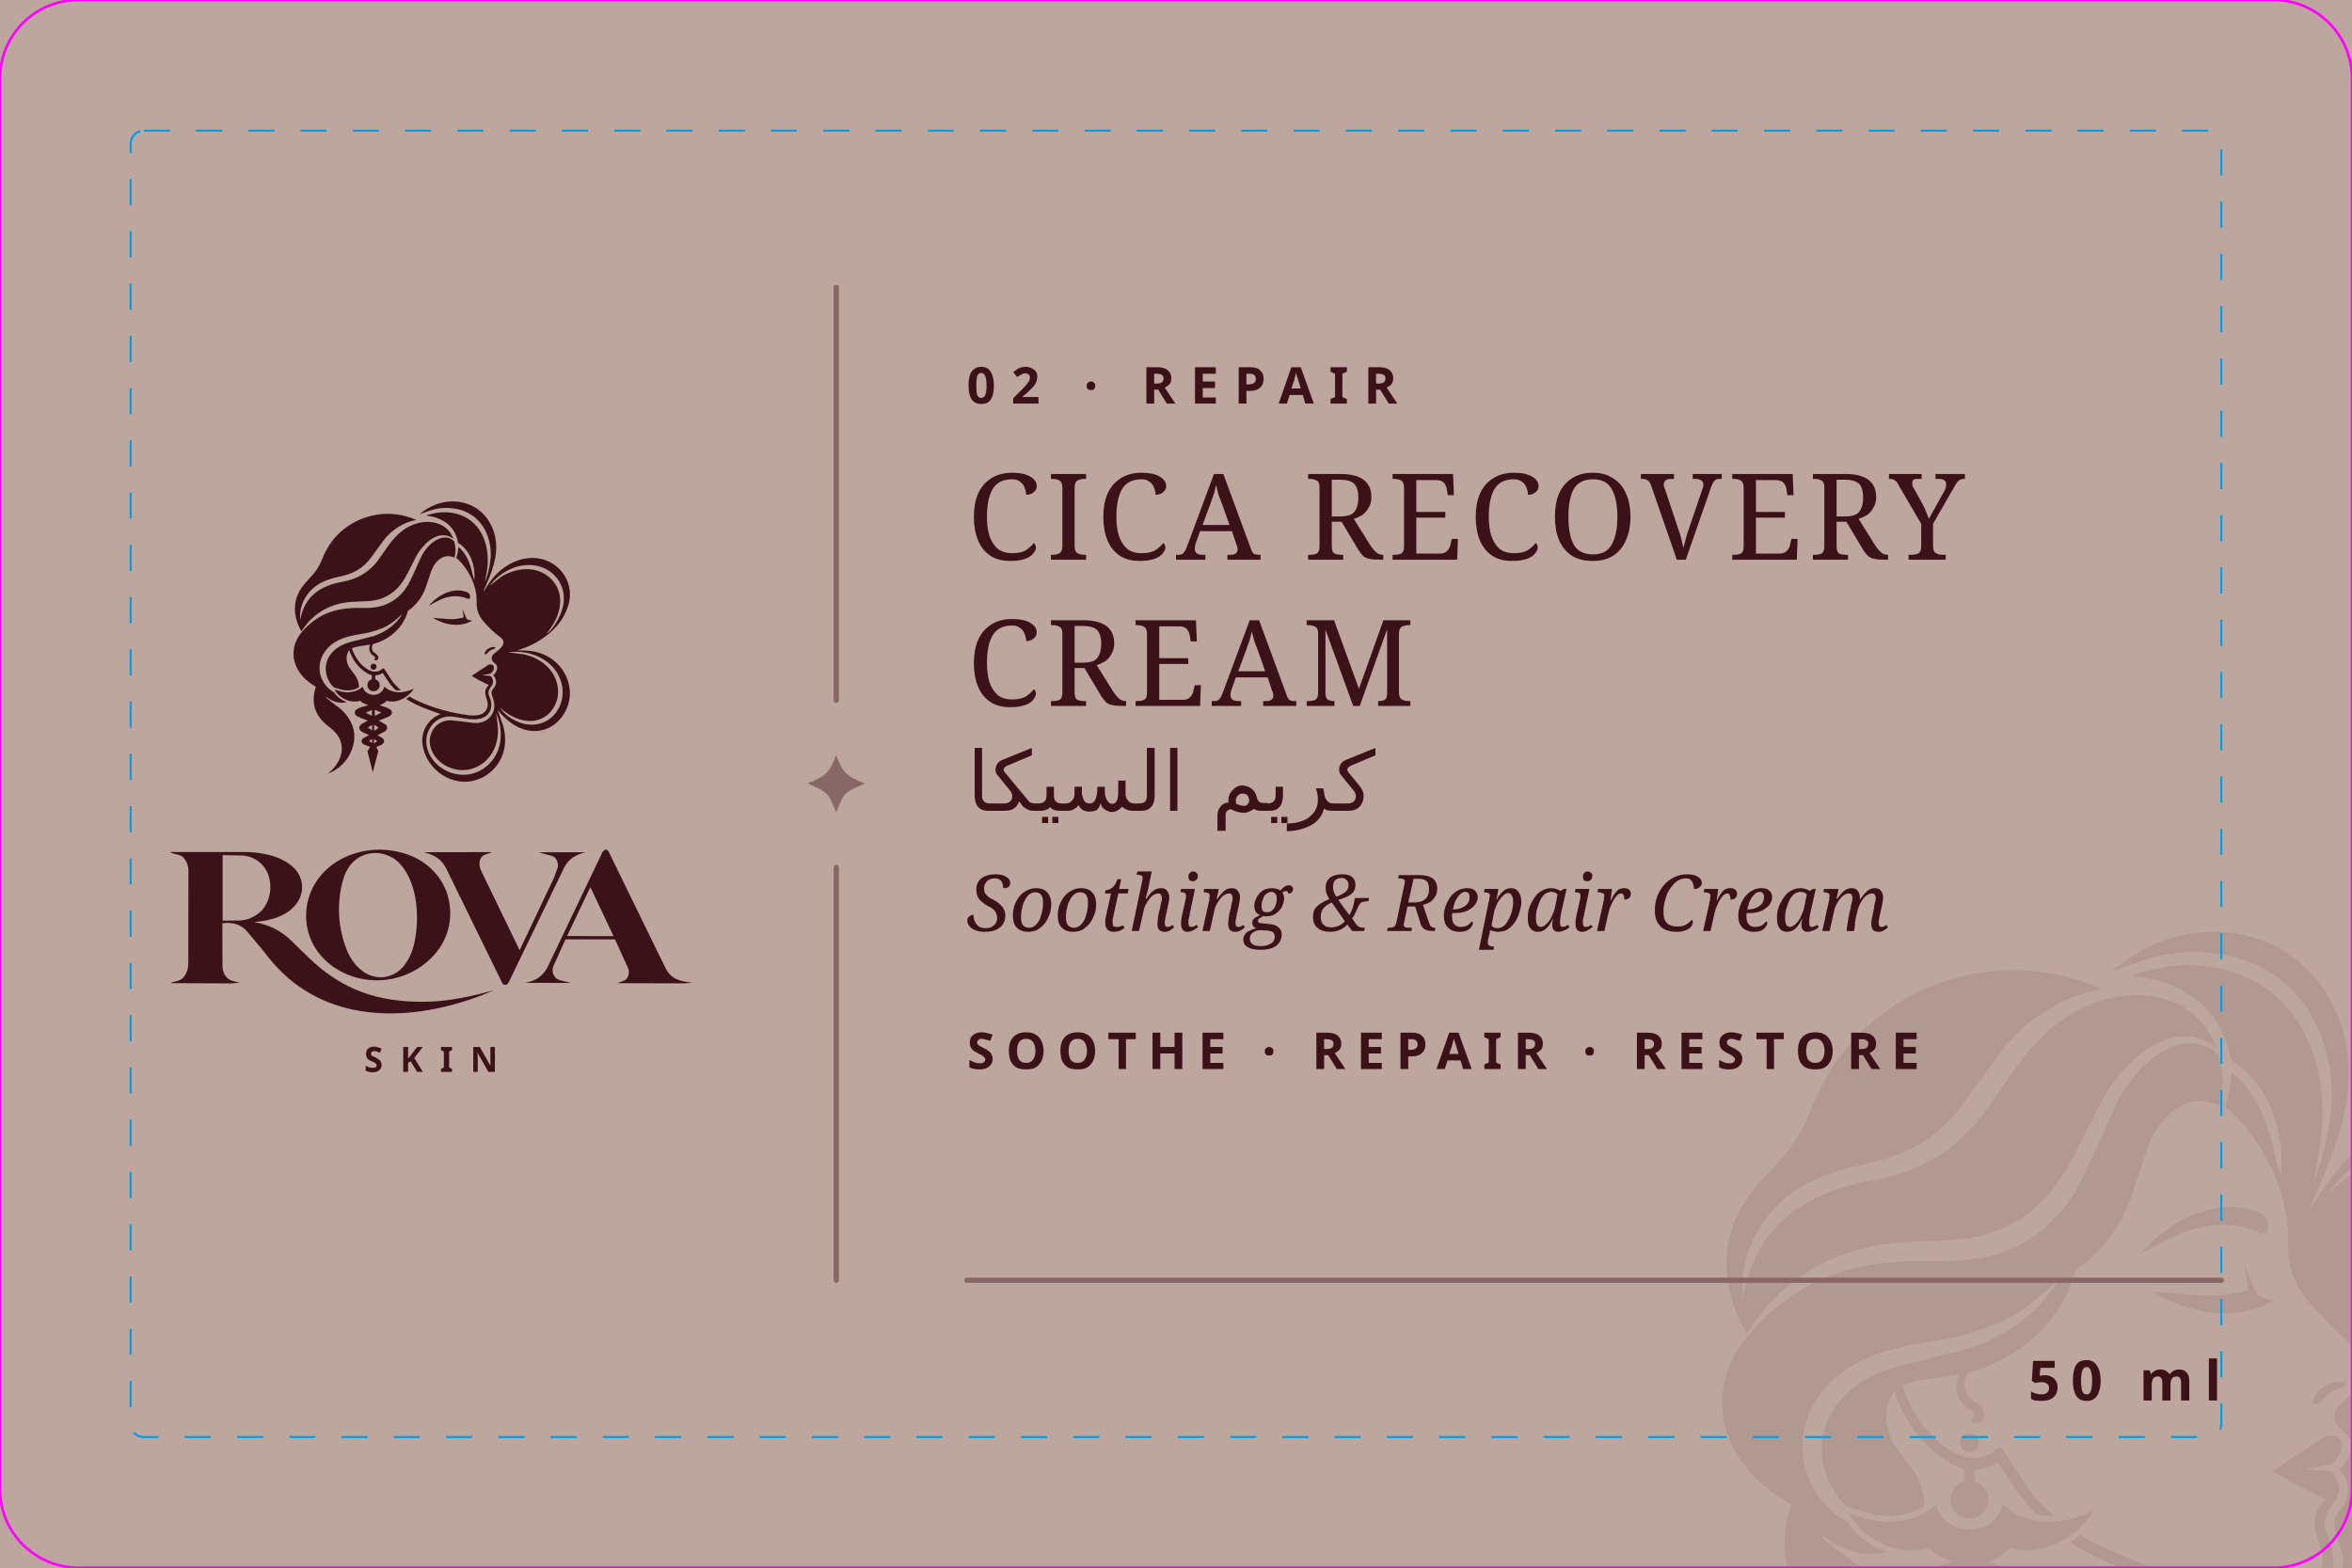
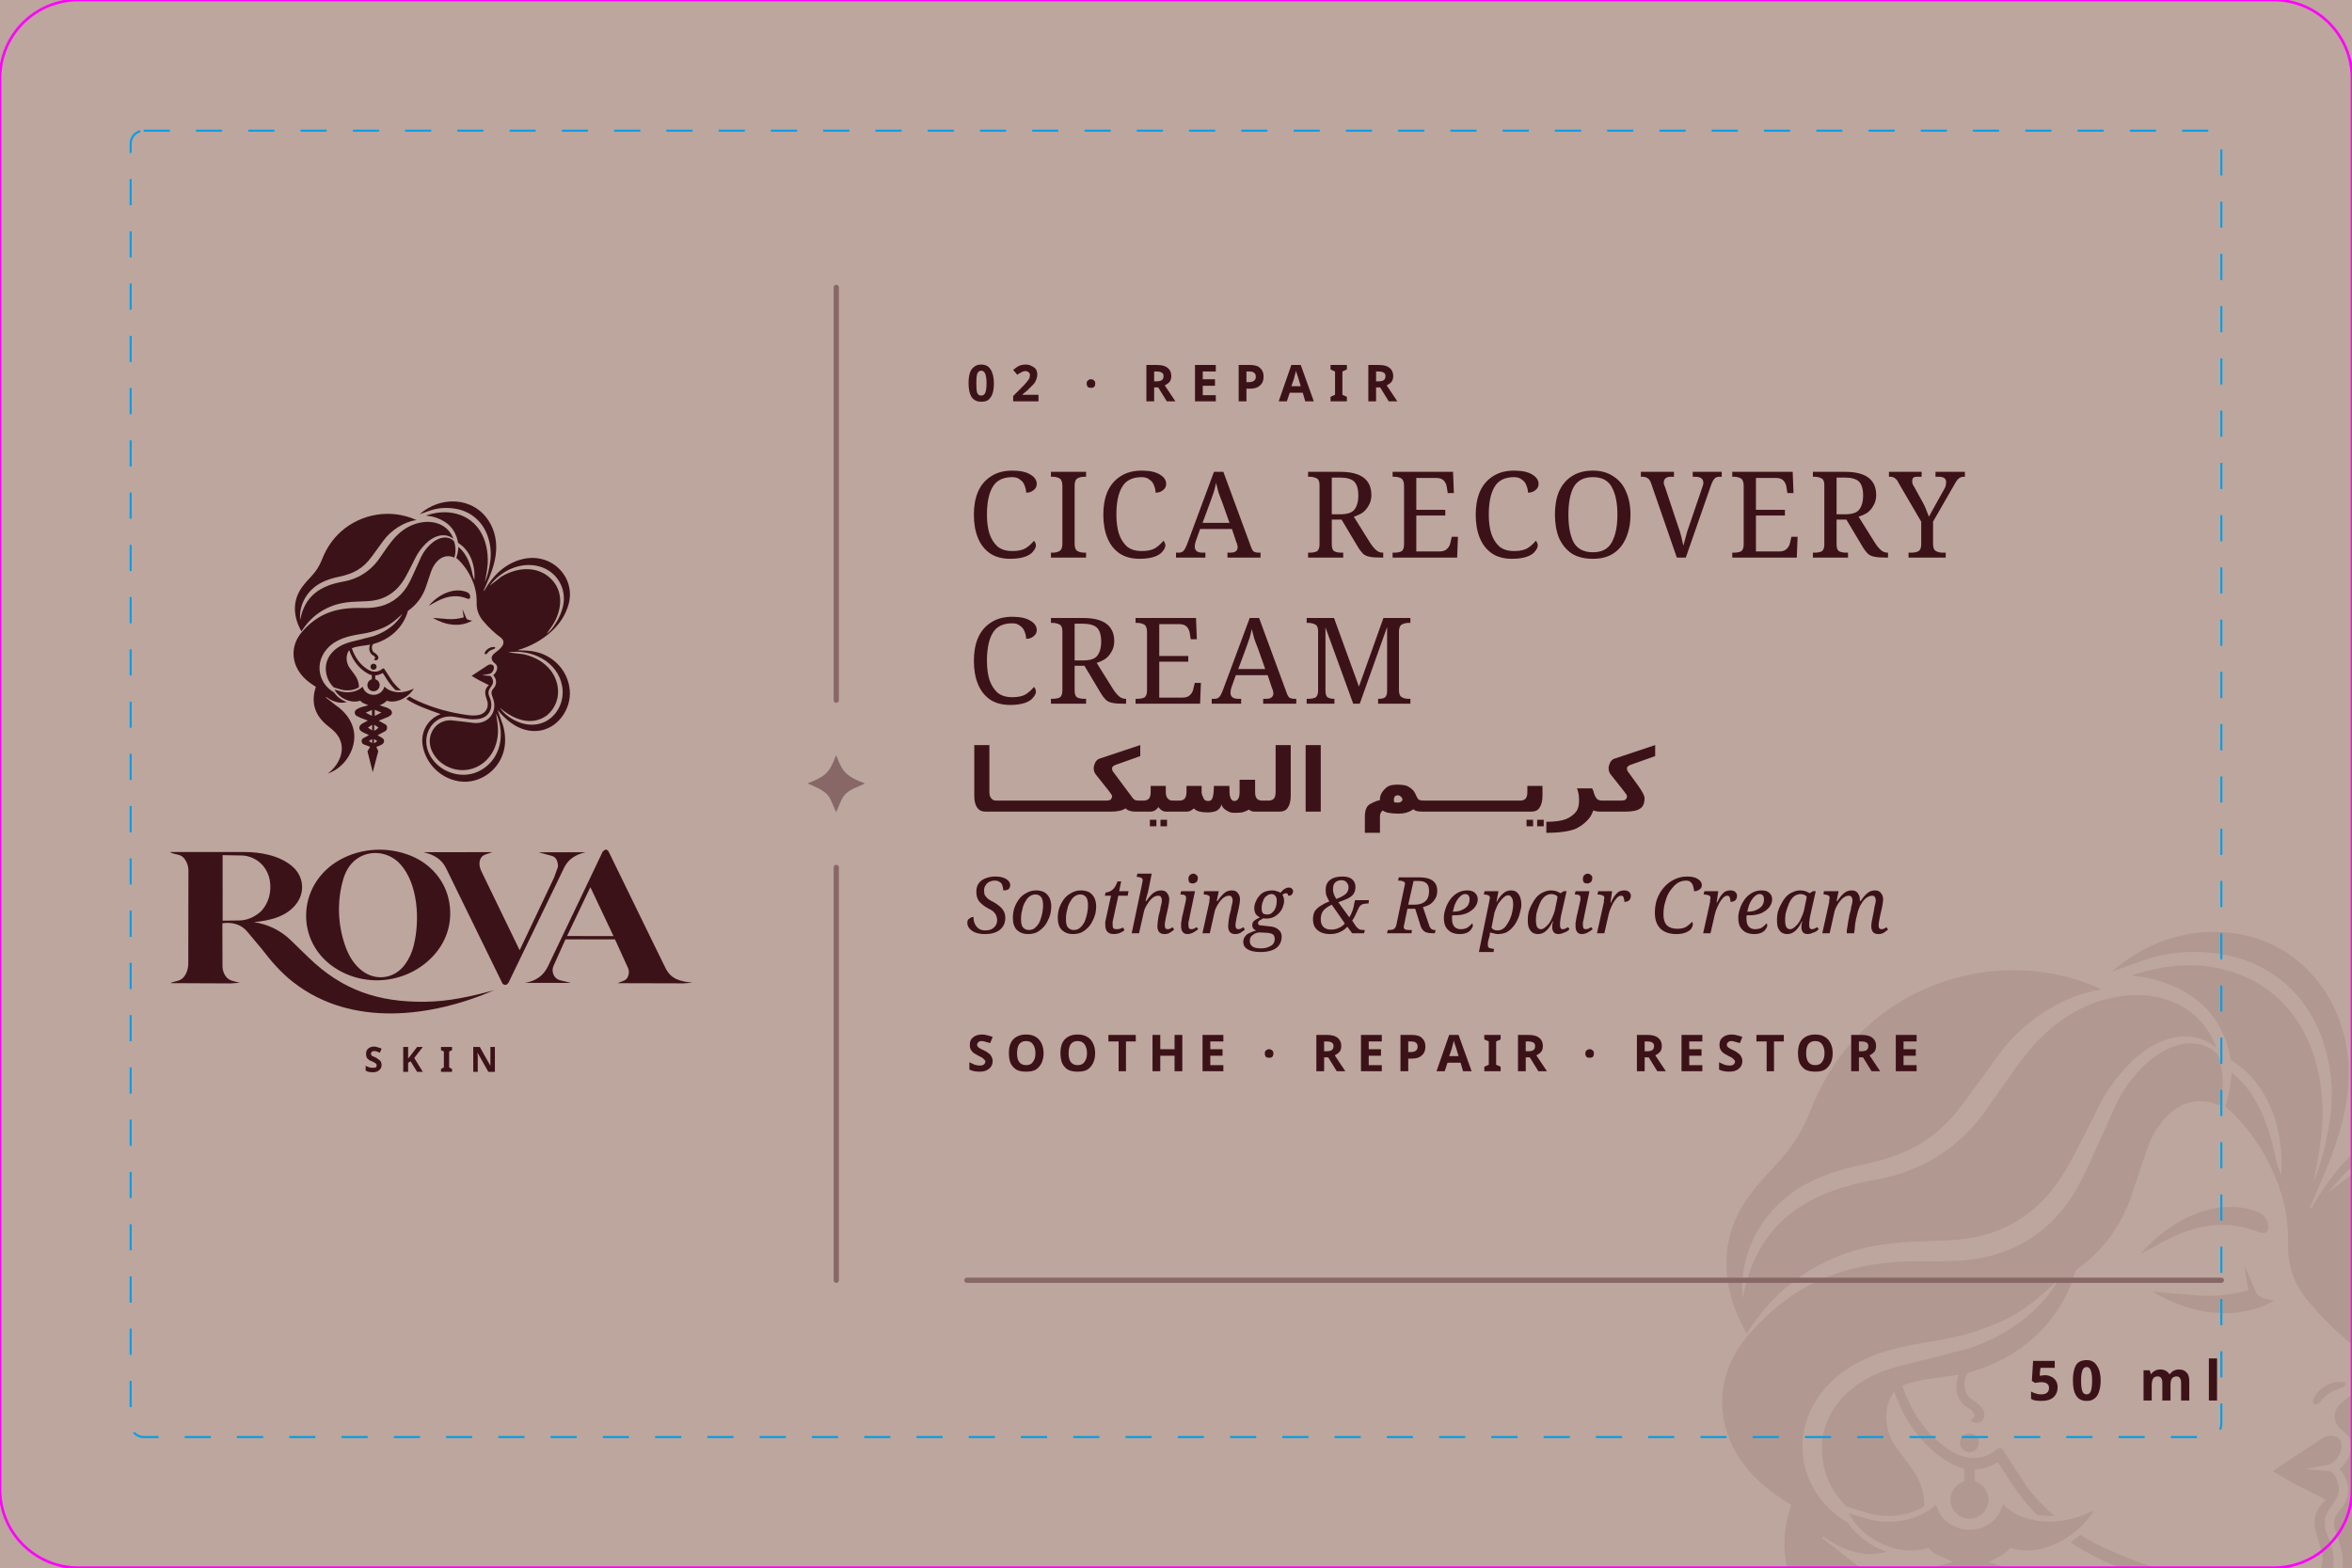
<svg xmlns="http://www.w3.org/2000/svg" width="90mm" height="60mm" viewBox="0 0 90 60">
  <defs>
    <clipPath id="clip0">
      <rect x="-3" y="-3" width="96" height="66" />
    </clipPath>
  </defs>
  <g id="Background">
    <rect x="-3" y="-3" width="96" height="66" fill="#BDA69D" id="field" />
  </g>
  <g id="Watermark" clip-path="url(#clip0)">
    <g id="mark" fill="#B19991" transform="translate(65.5 35) scale(0.08092)">
      <path d="M121.869 245.428C119.413 245.428 117.416 247.419 117.416 249.875C117.416 252.337 119.413 254.328 121.869 254.328C124.331 254.328 126.322 252.337 126.322 249.875C126.322 247.419 124.331 245.428 121.869 245.428" />
      <path d="M380.617 325.122C369.006 334.638 353.917 336.622 339.529 332.785C326.451 328.691 314.349 321.304 306.248 309.641C326.150 327.100 352.929 337.415 375.254 321.003C387.730 310.741 393.643 294.932 390.997 278.854C386.747 253.045 365.489 236.849 340.590 231.545L318.573 228.905C352.725 223.588 391.266 242.187 397.560 278.369C400.605 295.875 394.344 313.878 380.617 325.122M308.527 118.307L291.630 131.464C308.297 109.243 337.126 95.726 364.291 103.271C389.930 110.383 404.842 135.950 398.719 161.831C396.531 171.104 392.726 179.500 387.448 187.523C383.984 192.781 380.428 197.949 374.972 201.472C380.015 194.379 384.809 188.132 388.339 180.535C398.267 159.146 397.402 135.760 379.471 119.715C359.576 101.902 330.773 104.705 308.527 118.307M359.026 228.165C350.767 226.266 342.994 226.043 334.244 225.971C333.373 226.246 332.162 226.037 333.354 225.428C352.398 219.724 369.294 210.247 383.407 196.901C394.717 186.200 402.799 173.482 406.970 158.491C412.282 139.401 406.663 119.387 392.183 105.785C378.234 92.674 358.895 88.038 340.210 92.406C314.879 98.326 296.437 116.172 283.759 138.569C283.169 139.237 282.901 139.218 282.875 138.523L287.046 128.910C292.934 115.340 298.212 101.915 300.354 87.101C302.927 69.223 299.777 51.337 289.974 36.295C267.118 1.212 219.474 0.000 189.264 27.008L203.619 21.867C216.586 17.224 230.260 16.641 243.758 19.300C264.570 23.406 280.910 37.729 288.199 57.526C292.914 70.342 294.420 83.611 292.285 97.206C290.701 107.246 288.690 116.951 284.649 126.192C286.869 114.502 289.116 103.677 288.834 91.993C288.042 58.633 270.870 30.630 236.881 24.932C224.255 22.791 211.923 24.565 199.703 28.429C199.572 28.462 198.806 29.051 199.029 29.065L200.214 29.182C209.389 30.073 217.706 32.902 225.401 37.637C236.698 44.586 243.227 55.693 245.474 68.810C263.594 80.015 270.641 101.686 269.351 123.140C268.493 121.057 267.393 118.680 266.941 116.408C263.922 101.005 258.342 84.652 245.880 74.776C245.421 80.578 244.688 85.425 242.788 90.690C253.483 100.029 261.204 111.483 266.640 124.555C270.890 134.784 272.815 145.158 272.573 156.304C272.344 166.415 275.514 175.112 281.912 182.735C289.738 192.068 298.271 200.260 308.075 207.484C312.266 210.568 312.869 215.644 309.843 219.920C303.792 228.453 294.479 230.313 294.571 237.380C294.663 244.590 302.587 244.361 302.580 251.054C302.574 255.579 300.164 259.430 296.791 262.279C302.358 268.238 302.377 276.352 296.791 282.043C294.564 284.316 293.713 287.715 294.702 290.740L297.236 298.540C300.884 309.772 296.477 322.457 286.182 328.416C280.740 331.566 274.420 332.771 268.225 332.018L250.104 329.824L234.851 328.174C223.725 327.932 213.842 333.315 208.282 342.857C202.493 352.792 202.748 364.278 207.896 374.527C213.207 385.117 222.107 392.786 233.070 397.265C252.226 405.098 273.202 400.507 287.642 385.687C297.498 375.575 302.548 362.392 303.608 348.142C304.375 337.906 302.410 328.626 301.041 318.095C313.000 344.343 309.771 376.361 287.367 395.157C276.149 404.574 262.226 409.112 247.641 407.567C225.925 405.281 206.187 390.546 200.312 369.288C196.311 354.802 200.947 339.117 212.703 329.766C220.489 323.564 230.103 321.534 239.750 323.079L255.526 325.607C269.344 327.821 285.376 328.155 291.951 314.899C295.245 308.252 294.316 300.714 291.369 294.107C285.697 281.382 298.003 279.221 296.470 270.354C296.077 268.055 294.545 263.412 291.460 263.182L280.314 262.338L291.369 260.301C295.488 259.541 299.057 253.117 297.466 249.102C296.228 245.972 291.408 246.031 289.089 247.550L279.161 254.066L265.199 263.254L275.920 269.489L290.537 276.824C285.140 281.205 284.119 286.844 285.907 292.895L288.624 302.057C290.019 311.022 284.558 318.816 275.697 320.440C270.569 321.376 265.310 321.363 259.888 320.630C234.373 317.185 209.579 310.512 186.153 299.771C182.027 297.885 178.092 295.770 174.326 293.432C172.833 294.702 171.248 295.881 169.591 296.955C184.470 306.818 201.262 312.463 219.965 319.117C200.836 326.353 190.076 345.568 193.802 365.726C197.863 387.737 213.508 406.165 234.373 414.103C250.300 420.167 267.190 419.224 282.069 411.195C300.439 401.293 312.332 383.218 313.995 362.366C314.696 353.532 313.720 345.083 311.448 336.498L303.274 313.282C318.383 331.324 337.787 345.751 361.743 343.695C390.336 341.239 411.168 312.424 408.686 284.133C406.263 256.404 385.929 234.361 359.026 228.165" />
      <path d="M66.714 306.242L52.398 295.043C52.306 294.539 52.201 294.087 52.352 294.159L53.413 294.611C58.999 298.671 64.998 301.323 71.914 302.365C75.522 302.725 79.216 302.437 82.693 301.481C74.756 298.560 68.443 293.766 64.186 287.479C55.659 282.580 48.992 275.102 45.443 265.612C39.974 250.956 43.576 235.323 53.950 223.640C66.648 209.357 84.789 205.008 103.342 202.055C113.185 200.509 122.504 198.387 131.699 194.635C144.463 190.123 154.214 182.054 164.162 172.447C154.993 188.492 139.047 199.232 122.164 205.067L101.829 210.319C94.566 212.199 87.428 213.496 80.453 216.233C58.272 224.930 46.013 244.682 55.050 267.524C57.218 272.285 60.132 276.483 63.655 280.007L75.444 283.563C84.664 285.560 93.545 284.231 100.487 279.915C100.722 273.687 98.515 267.335 94.586 261.964L85.889 250.091C81.698 242.429 80.925 233.182 86.282 225.506C90.853 239.023 98.594 250.176 110.192 257.884C113.454 260.046 116.420 261.473 119.361 262.154L119.361 268.153C115.621 269.247 112.877 272.659 112.877 276.752C112.877 281.716 116.905 285.744 121.869 285.744C126.833 285.744 130.861 281.716 130.861 276.752C130.861 272.659 128.117 269.247 124.377 268.153L124.377 262.593C127.789 262.403 131.339 261.244 135.392 259.083C139.806 266.116 143.939 272.790 149.230 278.965C150.730 280.714 152.249 282.371 153.795 283.949C156.434 284.414 159.159 284.545 161.968 284.355C157.462 280.478 153.317 276.169 149.538 271.415L137.776 253.359C137.521 252.960 136.617 252.154 136.205 252.331L134.764 252.901C129.335 257.812 122.006 258.179 115.503 255.049C103.237 248.618 94.652 236.443 90.139 222.854C94.043 221.289 98.005 220.372 102.216 219.763L116.833 217.641C114.128 224.400 116.126 231.394 122.845 234.262L124.364 236.751C124.711 237.314 123.231 238.480 122.458 239.233C123.329 240.621 125.975 240.857 127.396 239.816C128.758 238.814 129.472 236.489 128.542 234.701C127.108 231.970 124.986 230.569 122.137 228.637C119.145 226.607 118.398 218.551 121.745 216.567C145.943 209.907 165.426 192.552 172.106 168.262C184.654 159.565 193.711 147.234 198.544 132.813L205.715 111.424C210.908 95.923 224.137 83.067 239.992 90.369C242.422 82.176 242.094 74.272 239.566 66.597C235.663 62.097 229.907 60.486 223.914 61.122C209.736 62.870 196.691 77.684 191.078 90.114L181.838 110.592C178.288 118.451 175.040 125.917 170.436 133.193C160.134 149.447 143.952 160.115 124.796 162.879C117.710 163.901 110.899 164.149 103.669 163.986C68.024 163.154 40.715 171.668 17.145 199.127C0.000 219.095 1.054 245.540 19.319 265.029C24.709 270.792 31.048 275.088 37.584 279.299C29.706 302.574 36.504 321.822 55.247 336.517C59.615 339.949 63.747 343.276 67.310 347.500C83.361 366.538 73.944 391.718 55.050 406.041C73.924 399.309 87.814 383.002 92.412 363.728C98.018 340.185 85.974 319.543 66.714 306.242" />
      <path d="M76.321 156.834C94.213 153.429 108.555 155.446 123.303 152.846C139.125 150.056 152.675 141.484 162.197 128.608C166.677 122.551 170.141 116.309 173.540 109.584L183.527 89.819C187.240 82.478 192.159 76.073 197.902 70.244C208.970 59.013 225.460 52.470 238.597 62.936C231.714 43.767 212.644 35.738 193.010 38.698C179.827 40.682 168.229 46.727 158.432 55.634C150.940 62.451 145.255 70.264 139.472 78.548L128.228 94.646C115.831 110.985 98.470 121.673 78.201 125.321C44.271 131.117 21.114 146.310 14.650 181.576C12.534 157.974 26.012 136.644 46.563 126.460C54.533 122.511 62.542 120.160 71.272 118.333C92.517 113.886 106.368 106.624 119.361 88.797L136.244 65.640C147.220 50.578 166.565 37.762 184.640 35.502C147.521 18.390 103.814 25.980 74.324 52.248C61.874 63.342 52.804 77.147 46.746 92.596C38.095 114.672 27.145 119.368 16.529 134.712C2.731 154.673 4.807 178.007 16.569 198.237C30.020 176.304 51.284 161.589 76.321 156.834" />
      <path d="M258.185 140.698C238.663 133.055 216.069 144.817 202.591 160.737C210.077 156.677 216.802 152.505 224.681 149.761C235.919 145.839 247.471 145.642 258.794 150.298C259.704 150.678 261.787 150.803 262.429 150.325C264.367 146.932 262.363 142.335 258.185 140.698" />
      <path d="M230.581 180.201L208.505 178.433C226.095 188.944 247.851 192.873 266.063 182.559C262.507 181.904 258.558 181.602 257.190 178.380L251.846 165.741L253.692 177.758C246.050 179.716 238.512 180.836 230.581 180.201" />
      <path d="M287.839 230.497C293.104 222.946 300.609 225.244 299.574 221.230C288.251 219.534 281.539 231.328 285.402 231.708C286.057 231.774 287.380 231.158 287.839 230.497" />
      <path d="M133.336 316.903L123.631 321.828L123.644 312.797L133.336 316.903M122.812 343.551L122.819 334.821C125.176 336.000 126.879 337.054 129.217 339.032C127.272 340.859 125.229 342.136 122.812 343.551M122.576 361.862L122.511 355.483L127.311 358.659L122.576 361.862M115.019 358.600L119.806 355.437L119.891 361.384L115.019 358.600M113.657 338.980L119.813 334.710L119.878 342.968L113.657 338.980M110.467 317.041L119.577 313.079L119.505 321.710L110.467 317.041M180.757 281.814C169.218 287.459 156.703 289.319 145.124 284.146C142.387 282.875 140.134 281.271 137.783 278.972C136.558 282.305 135.111 285.252 132.341 287.414C125.694 292.587 116.243 292.116 110.127 286.294C108.142 284.401 107.114 282.083 105.988 279.214C97.389 286.785 85.797 288.632 74.756 286.209L64.782 283.203C69.137 291.310 76.439 296.497 84.671 299.293C90.578 301.160 96.570 301.409 102.504 299.595C103.702 300.760 104.868 302.129 106.407 302.810L114.108 306.222L104.285 308.888C101.548 309.634 99.020 310.872 96.721 312.496C95.136 313.609 94.278 315.535 94.403 317.355C94.527 319.084 95.542 320.977 97.265 321.809L103.676 324.913L113.539 328.691C108.725 331.259 101.620 333.846 101.115 338.476C100.703 342.333 103.722 344.605 107.507 346.328L115.110 349.799L106.813 354.403C105.045 355.385 104.174 357.415 104.468 359.367C104.704 360.945 105.759 362.766 107.533 363.447L116.957 367.062L112.982 373.362L120.716 404.083L128.778 373.394L125.962 367.049C130.808 365.117 137.416 363.434 137.305 358.450C137.272 356.865 136.336 355.071 134.803 354.167L127.783 350.028L138.634 344.278C140.527 343.276 141.594 341.272 141.712 339.314C141.843 337.297 140.972 335.155 139.093 334.101L129.446 328.711L142.943 323.302C144.417 322.706 145.799 321.750 146.958 320.748C149.420 318.626 149.322 314.991 146.833 312.889C145.150 311.474 143.120 310.315 140.979 309.601L130.834 306.222C135.000 304.618 138.372 302.646 141.228 299.614C155.550 304.290 173.134 294.578 180.757 281.814" />
    </g>
  </g>
  <g id="Logo">
    <g id="mark-2" fill="#3C1219" transform="translate(11.103 18.976) scale(0.02618)">
      <path d="M121.869 245.428C119.413 245.428 117.416 247.419 117.416 249.875C117.416 252.337 119.413 254.328 121.869 254.328C124.331 254.328 126.322 252.337 126.322 249.875C126.322 247.419 124.331 245.428 121.869 245.428" />
      <path d="M380.617 325.122C369.006 334.638 353.917 336.622 339.529 332.785C326.451 328.691 314.349 321.304 306.248 309.641C326.150 327.100 352.929 337.415 375.254 321.003C387.730 310.741 393.643 294.932 390.997 278.854C386.747 253.045 365.489 236.849 340.590 231.545L318.573 228.905C352.725 223.588 391.266 242.187 397.560 278.369C400.605 295.875 394.344 313.878 380.617 325.122M308.527 118.307L291.630 131.464C308.297 109.243 337.126 95.726 364.291 103.271C389.930 110.383 404.842 135.950 398.719 161.831C396.531 171.104 392.726 179.500 387.448 187.523C383.984 192.781 380.428 197.949 374.972 201.472C380.015 194.379 384.809 188.132 388.339 180.535C398.267 159.146 397.402 135.760 379.471 119.715C359.576 101.902 330.773 104.705 308.527 118.307M359.026 228.165C350.767 226.266 342.994 226.043 334.244 225.971C333.373 226.246 332.162 226.037 333.354 225.428C352.398 219.724 369.294 210.247 383.407 196.901C394.717 186.200 402.799 173.482 406.970 158.491C412.282 139.401 406.663 119.387 392.183 105.785C378.234 92.674 358.895 88.038 340.210 92.406C314.879 98.326 296.437 116.172 283.759 138.569C283.169 139.237 282.901 139.218 282.875 138.523L287.046 128.910C292.934 115.340 298.212 101.915 300.354 87.101C302.927 69.223 299.777 51.337 289.974 36.295C267.118 1.212 219.474 0.000 189.264 27.008L203.619 21.867C216.586 17.224 230.260 16.641 243.758 19.300C264.570 23.406 280.910 37.729 288.199 57.526C292.914 70.342 294.420 83.611 292.285 97.206C290.701 107.246 288.690 116.951 284.649 126.192C286.869 114.502 289.116 103.677 288.834 91.993C288.042 58.633 270.870 30.630 236.881 24.932C224.255 22.791 211.923 24.565 199.703 28.429C199.572 28.462 198.806 29.051 199.029 29.065L200.214 29.182C209.389 30.073 217.706 32.902 225.401 37.637C236.698 44.586 243.227 55.693 245.474 68.810C263.594 80.015 270.641 101.686 269.351 123.140C268.493 121.057 267.393 118.680 266.941 116.408C263.922 101.005 258.342 84.652 245.880 74.776C245.421 80.578 244.688 85.425 242.788 90.690C253.483 100.029 261.204 111.483 266.640 124.555C270.890 134.784 272.815 145.158 272.573 156.304C272.344 166.415 275.514 175.112 281.912 182.735C289.738 192.068 298.271 200.260 308.075 207.484C312.266 210.568 312.869 215.644 309.843 219.920C303.792 228.453 294.479 230.313 294.571 237.380C294.663 244.590 302.587 244.361 302.580 251.054C302.574 255.579 300.164 259.430 296.791 262.279C302.358 268.238 302.377 276.352 296.791 282.043C294.564 284.316 293.713 287.715 294.702 290.740L297.236 298.540C300.884 309.772 296.477 322.457 286.182 328.416C280.740 331.566 274.420 332.771 268.225 332.018L250.104 329.824L234.851 328.174C223.725 327.932 213.842 333.315 208.282 342.857C202.493 352.792 202.748 364.278 207.896 374.527C213.207 385.117 222.107 392.786 233.070 397.265C252.226 405.098 273.202 400.507 287.642 385.687C297.498 375.575 302.548 362.392 303.608 348.142C304.375 337.906 302.410 328.626 301.041 318.095C313.000 344.343 309.771 376.361 287.367 395.157C276.149 404.574 262.226 409.112 247.641 407.567C225.925 405.281 206.187 390.546 200.312 369.288C196.311 354.802 200.947 339.117 212.703 329.766C220.489 323.564 230.103 321.534 239.750 323.079L255.526 325.607C269.344 327.821 285.376 328.155 291.951 314.899C295.245 308.252 294.316 300.714 291.369 294.107C285.697 281.382 298.003 279.221 296.470 270.354C296.077 268.055 294.545 263.412 291.460 263.182L280.314 262.338L291.369 260.301C295.488 259.541 299.057 253.117 297.466 249.102C296.228 245.972 291.408 246.031 289.089 247.550L279.161 254.066L265.199 263.254L275.920 269.489L290.537 276.824C285.140 281.205 284.119 286.844 285.907 292.895L288.624 302.057C290.019 311.022 284.558 318.816 275.697 320.440C270.569 321.376 265.310 321.363 259.888 320.630C234.373 317.185 209.579 310.512 186.153 299.771C182.027 297.885 178.092 295.770 174.326 293.432C172.833 294.702 171.248 295.881 169.591 296.955C184.470 306.818 201.262 312.463 219.965 319.117C200.836 326.353 190.076 345.568 193.802 365.726C197.863 387.737 213.508 406.165 234.373 414.103C250.300 420.167 267.190 419.224 282.069 411.195C300.439 401.293 312.332 383.218 313.995 362.366C314.696 353.532 313.720 345.083 311.448 336.498L303.274 313.282C318.383 331.324 337.787 345.751 361.743 343.695C390.336 341.239 411.168 312.424 408.686 284.133C406.263 256.404 385.929 234.361 359.026 228.165" />
      <path d="M66.714 306.242L52.398 295.043C52.306 294.539 52.201 294.087 52.352 294.159L53.413 294.611C58.999 298.671 64.998 301.323 71.914 302.365C75.522 302.725 79.216 302.437 82.693 301.481C74.756 298.560 68.443 293.766 64.186 287.479C55.659 282.580 48.992 275.102 45.443 265.612C39.974 250.956 43.576 235.323 53.950 223.640C66.648 209.357 84.789 205.008 103.342 202.055C113.185 200.509 122.504 198.387 131.699 194.635C144.463 190.123 154.214 182.054 164.162 172.447C154.993 188.492 139.047 199.232 122.164 205.067L101.829 210.319C94.566 212.199 87.428 213.496 80.453 216.233C58.272 224.930 46.013 244.682 55.050 267.524C57.218 272.285 60.132 276.483 63.655 280.007L75.444 283.563C84.664 285.560 93.545 284.231 100.487 279.915C100.722 273.687 98.515 267.335 94.586 261.964L85.889 250.091C81.698 242.429 80.925 233.182 86.282 225.506C90.853 239.023 98.594 250.176 110.192 257.884C113.454 260.046 116.420 261.473 119.361 262.154L119.361 268.153C115.621 269.247 112.877 272.659 112.877 276.752C112.877 281.716 116.905 285.744 121.869 285.744C126.833 285.744 130.861 281.716 130.861 276.752C130.861 272.659 128.117 269.247 124.377 268.153L124.377 262.593C127.789 262.403 131.339 261.244 135.392 259.083C139.806 266.116 143.939 272.790 149.230 278.965C150.730 280.714 152.249 282.371 153.795 283.949C156.434 284.414 159.159 284.545 161.968 284.355C157.462 280.478 153.317 276.169 149.538 271.415L137.776 253.359C137.521 252.960 136.617 252.154 136.205 252.331L134.764 252.901C129.335 257.812 122.006 258.179 115.503 255.049C103.237 248.618 94.652 236.443 90.139 222.854C94.043 221.289 98.005 220.372 102.216 219.763L116.833 217.641C114.128 224.400 116.126 231.394 122.845 234.262L124.364 236.751C124.711 237.314 123.231 238.480 122.458 239.233C123.329 240.621 125.975 240.857 127.396 239.816C128.758 238.814 129.472 236.489 128.542 234.701C127.108 231.970 124.986 230.569 122.137 228.637C119.145 226.607 118.398 218.551 121.745 216.567C145.943 209.907 165.426 192.552 172.106 168.262C184.654 159.565 193.711 147.234 198.544 132.813L205.715 111.424C210.908 95.923 224.137 83.067 239.992 90.369C242.422 82.176 242.094 74.272 239.566 66.597C235.663 62.097 229.907 60.486 223.914 61.122C209.736 62.870 196.691 77.684 191.078 90.114L181.838 110.592C178.288 118.451 175.040 125.917 170.436 133.193C160.134 149.447 143.952 160.115 124.796 162.879C117.710 163.901 110.899 164.149 103.669 163.986C68.024 163.154 40.715 171.668 17.145 199.127C0.000 219.095 1.054 245.540 19.319 265.029C24.709 270.792 31.048 275.088 37.584 279.299C29.706 302.574 36.504 321.822 55.247 336.517C59.615 339.949 63.747 343.276 67.310 347.500C83.361 366.538 73.944 391.718 55.050 406.041C73.924 399.309 87.814 383.002 92.412 363.728C98.018 340.185 85.974 319.543 66.714 306.242" />
      <path d="M76.321 156.834C94.213 153.429 108.555 155.446 123.303 152.846C139.125 150.056 152.675 141.484 162.197 128.608C166.677 122.551 170.141 116.309 173.540 109.584L183.527 89.819C187.240 82.478 192.159 76.073 197.902 70.244C208.970 59.013 225.460 52.470 238.597 62.936C231.714 43.767 212.644 35.738 193.010 38.698C179.827 40.682 168.229 46.727 158.432 55.634C150.940 62.451 145.255 70.264 139.472 78.548L128.228 94.646C115.831 110.985 98.470 121.673 78.201 125.321C44.271 131.117 21.114 146.310 14.650 181.576C12.534 157.974 26.012 136.644 46.563 126.460C54.533 122.511 62.542 120.160 71.272 118.333C92.517 113.886 106.368 106.624 119.361 88.797L136.244 65.640C147.220 50.578 166.565 37.762 184.640 35.502C147.521 18.390 103.814 25.980 74.324 52.248C61.874 63.342 52.804 77.147 46.746 92.596C38.095 114.672 27.145 119.368 16.529 134.712C2.731 154.673 4.807 178.007 16.569 198.237C30.020 176.304 51.284 161.589 76.321 156.834" />
      <path d="M258.185 140.698C238.663 133.055 216.069 144.817 202.591 160.737C210.077 156.677 216.802 152.505 224.681 149.761C235.919 145.839 247.471 145.642 258.794 150.298C259.704 150.678 261.787 150.803 262.429 150.325C264.367 146.932 262.363 142.335 258.185 140.698" />
      <path d="M230.581 180.201L208.505 178.433C226.095 188.944 247.851 192.873 266.063 182.559C262.507 181.904 258.558 181.602 257.190 178.380L251.846 165.741L253.692 177.758C246.050 179.716 238.512 180.836 230.581 180.201" />
      <path d="M287.839 230.497C293.104 222.946 300.609 225.244 299.574 221.230C288.251 219.534 281.539 231.328 285.402 231.708C286.057 231.774 287.380 231.158 287.839 230.497" />
      <path d="M133.336 316.903L123.631 321.828L123.644 312.797L133.336 316.903M122.812 343.551L122.819 334.821C125.176 336.000 126.879 337.054 129.217 339.032C127.272 340.859 125.229 342.136 122.812 343.551M122.576 361.862L122.511 355.483L127.311 358.659L122.576 361.862M115.019 358.600L119.806 355.437L119.891 361.384L115.019 358.600M113.657 338.980L119.813 334.710L119.878 342.968L113.657 338.980M110.467 317.041L119.577 313.079L119.505 321.710L110.467 317.041M180.757 281.814C169.218 287.459 156.703 289.319 145.124 284.146C142.387 282.875 140.134 281.271 137.783 278.972C136.558 282.305 135.111 285.252 132.341 287.414C125.694 292.587 116.243 292.116 110.127 286.294C108.142 284.401 107.114 282.083 105.988 279.214C97.389 286.785 85.797 288.632 74.756 286.209L64.782 283.203C69.137 291.310 76.439 296.497 84.671 299.293C90.578 301.160 96.570 301.409 102.504 299.595C103.702 300.760 104.868 302.129 106.407 302.810L114.108 306.222L104.285 308.888C101.548 309.634 99.020 310.872 96.721 312.496C95.136 313.609 94.278 315.535 94.403 317.355C94.527 319.084 95.542 320.977 97.265 321.809L103.676 324.913L113.539 328.691C108.725 331.259 101.620 333.846 101.115 338.476C100.703 342.333 103.722 344.605 107.507 346.328L115.110 349.799L106.813 354.403C105.045 355.385 104.174 357.415 104.468 359.367C104.704 360.945 105.759 362.766 107.533 363.447L116.957 367.062L112.982 373.362L120.716 404.083L128.778 373.394L125.962 367.049C130.808 365.117 137.416 363.434 137.305 358.450C137.272 356.865 136.336 355.071 134.803 354.167L127.783 350.028L138.634 344.278C140.527 343.276 141.594 341.272 141.712 339.314C141.843 337.297 140.972 335.155 139.093 334.101L129.446 328.711L142.943 323.302C144.417 322.706 145.799 321.750 146.958 320.748C149.420 318.626 149.322 314.991 146.833 312.889C145.150 311.474 143.120 310.315 140.979 309.601L130.834 306.222C135.000 304.618 138.372 302.646 141.228 299.614C155.550 304.290 173.134 294.578 180.757 281.814" />
    </g>
    <g id="wordmark" fill="#3C1219" transform="translate(6.5 32.396) scale(0.051751)">
      <path d="M67.868 47.511C73.248 41.317 75.140 33.602 73.979 25.712C72.458 15.373 64.584 7.684 54.121 6.701L39.013 6.428L39.016 54.878L51.190 54.747C57.472 54.682 63.233 51.934 67.868 47.511M239.830 106.297C193.351 126.408 134.495 133.922 91.493 100.605C82.191 93.397 74.808 84.818 67.721 75.539L56.998 62.747C52.567 57.459 45.619 55.784 38.823 56.857L38.913 88.482C38.923 92.219 40.581 96.372 43.728 98.294C46.062 99.717 48.830 99.959 51.733 100.796L45.151 101.297L0.270 101.099C3.553 99.553 7.087 99.813 9.670 97.226C12.406 94.489 13.612 90.351 13.620 86.203L13.726 17.871C13.731 14.338 12.344 10.779 10.169 8.376C7.452 5.373 3.674 6.335 0.000 4.130L54.571 4.097C67.253 4.089 81.256 6.706 90.664 14.853C98.642 21.762 100.103 33.038 94.071 41.654C87.028 51.710 74.489 54.824 62.111 55.961C72.404 57.536 81.727 61.931 89.285 69.263L102.429 82.013C127.316 106.153 153.821 115.296 188.784 114.861C206.238 114.645 222.419 111.030 239.830 106.297" />
      <path d="M173.738 87.427C176.967 83.030 179.052 78.390 180.338 73.169C185.011 54.229 183.467 27.439 170.279 12.987C161.471 3.338 146.461 1.948 136.536 10.525C132.336 14.156 129.678 19.086 128.121 24.523C123.438 40.879 124.133 58.414 129.964 74.365C132.560 81.468 136.441 87.641 142.261 92.052C152.398 99.730 166.100 97.821 173.738 87.427M121.670 89.571C108.966 81.115 101.253 67.731 100.765 52.747C100.180 34.788 109.910 18.762 125.486 10.013C141.788 0.854 161.731 0.000 178.835 7.156C192.705 12.962 202.674 24.729 205.909 38.082C209.736 53.867 205.562 69.157 194.957 80.721C176.298 101.068 144.896 105.026 121.670 89.571" />
      <path d="M328.040 66.288L310.912 30.102L293.671 66.275L328.040 66.288M338.842 90.062L329.123 68.717L292.495 68.730L283.710 88.215C281.762 92.533 283.941 97.803 288.409 98.912L296.543 100.935L262.606 100.888C270.599 99.499 276.258 95.726 279.747 88.279L320.124 3.659L322.114 2.311C322.636 1.956 324.062 3.060 324.381 3.711L357.321 71.244L366.444 89.854C370.697 98.531 377.774 99.810 386.466 100.760L379.933 101.259L330.963 101.133C333.760 99.892 336.231 99.542 337.751 97.824C339.200 96.187 339.975 92.546 338.842 90.062" />
      <path d="M282.423 6.968L272.601 4.331L307.299 4.267C300.328 5.993 294.693 9.153 291.530 15.692L250.594 100.345C250.216 101.128 249.374 101.941 248.862 102.260C248.252 102.641 246.292 102.111 245.934 101.377L204.288 16.207C200.871 9.223 195.217 6.114 187.603 4.256L238.340 4.210C234.941 5.738 231.660 5.635 229.926 8.667C228.307 11.500 228.814 15.208 230.322 18.324L258.636 76.761L284.147 22.895L286.973 14.989C286.993 11.737 286.039 7.939 282.423 6.968" />
    </g>
    <text x="16.5" y="41.024" font-family="Syne" font-size="1.333" font-weight="700" letter-spacing="0.64" text-anchor="middle" fill="#3C1219" id="skin">SKIN</text>
  </g>
  <g id="Rules">
    <line x1="32" y1="11" x2="32" y2="26.8" stroke="#876866" stroke-width="0.2" stroke-linecap="round" />
    <g id="sparkle" fill="#876866" transform="translate(30.9 28.9) scale(0.101819)">
      <path d="M10.754 21.493C9.524 19.081 8.885 16.151 7.095 14.510C5.113 12.691 2.390 11.714 0.000 10.620C6.749 7.980 8.192 6.786 10.758 0.000C13.154 6.594 14.735 8.025 21.607 10.670C19.248 11.820 16.418 12.628 14.468 14.441C12.639 16.141 11.950 18.967 10.754 21.493" />
    </g>
    <line x1="32" y1="33.2" x2="32" y2="49" stroke="#876866" stroke-width="0.2" stroke-linecap="round" />
    <line x1="37" y1="49" x2="85" y2="49" stroke="#876866" stroke-width="0.2" stroke-linecap="round" />
  </g>
  <g id="Text">
-     <text x="37" y="15.445" font-family="Syne" font-size="1.94" font-weight="700" letter-spacing="0.582" text-anchor="start" fill="#3C1219" id="step">02 · REPAIR</text>
-     <text x="37" y="21.423" font-family="Georgia" font-size="4.586" letter-spacing="0.229" text-anchor="start" fill="#3C1219" id="name">CICA RECOVERY</text>
-     <text x="37" y="27.018" font-family="Georgia" font-size="4.586" letter-spacing="0.229" text-anchor="start" fill="#3C1219" id="name-2">CREAM</text>
-     <text x="37" y="35.631" font-family="Georgia" font-size="2.999" font-style="italic" text-anchor="start" fill="#3C1219" id="descriptor">Soothing &amp; Repair Cream</text>
-     <text x="37" y="40.916" font-family="Syne" font-size="1.94" font-weight="700" letter-spacing="0.427" text-anchor="start" fill="#3C1219" id="benefits_caps">SOOTHE · REPAIR · RESTORE</text>
+     <text x="37" y="15.36" font-family="Syne" font-size="1.94" font-weight="700" letter-spacing="0.582" text-anchor="start" fill="#3C1219" id="step">02 · REPAIR</text>
+     <text x="37" y="21.338" font-family="Georgia" font-size="4.586" letter-spacing="0.229" text-anchor="start" fill="#3C1219" id="name">CICA RECOVERY</text>
+     <text x="37" y="26.933" font-family="Georgia" font-size="4.586" letter-spacing="0.229" text-anchor="start" fill="#3C1219" id="name-2">CREAM</text>
+     <text x="37" y="35.717" font-family="Georgia" font-size="2.999" font-style="italic" text-anchor="start" fill="#3C1219" id="descriptor">Soothing &amp; Repair Cream</text>
+     <text x="37" y="41.001" font-family="Syne" font-size="1.94" font-weight="700" letter-spacing="0.427" text-anchor="start" fill="#3C1219" id="benefits_caps">SOOTHE · REPAIR · RESTORE</text>
    <text x="85" y="53.6" font-family="Syne" font-size="2.117" font-weight="700" letter-spacing="0.423" text-anchor="end" fill="#3C1219" id="size">50 ml</text>
  </g>
  <g id="Arabic">
-     <text x="37" y="31.031" font-family="Amiri" font-size="3.175" text-anchor="start" fill="#3C1219" id="arabic" xml:lang="ar">كريم السيكا</text>
+     <text x="37" y="31.065" font-family="Amiri" font-size="3.351" font-weight="700" text-anchor="start" fill="#3C1219" id="arabic" xml:lang="ar">كريـــم السيكـــا</text>
  </g>
  <g id="Dieline">
    <rect x="0" y="0" width="90" height="60" rx="3" fill="none" stroke="#FF00FF" stroke-width="0.1" id="CutContour" />
    <rect x="5" y="5" width="80" height="50" rx="0.5" fill="none" stroke="#00A0E9" stroke-width="0.08" stroke-dasharray="1 1" id="SafeArea" />
  </g>
</svg>
